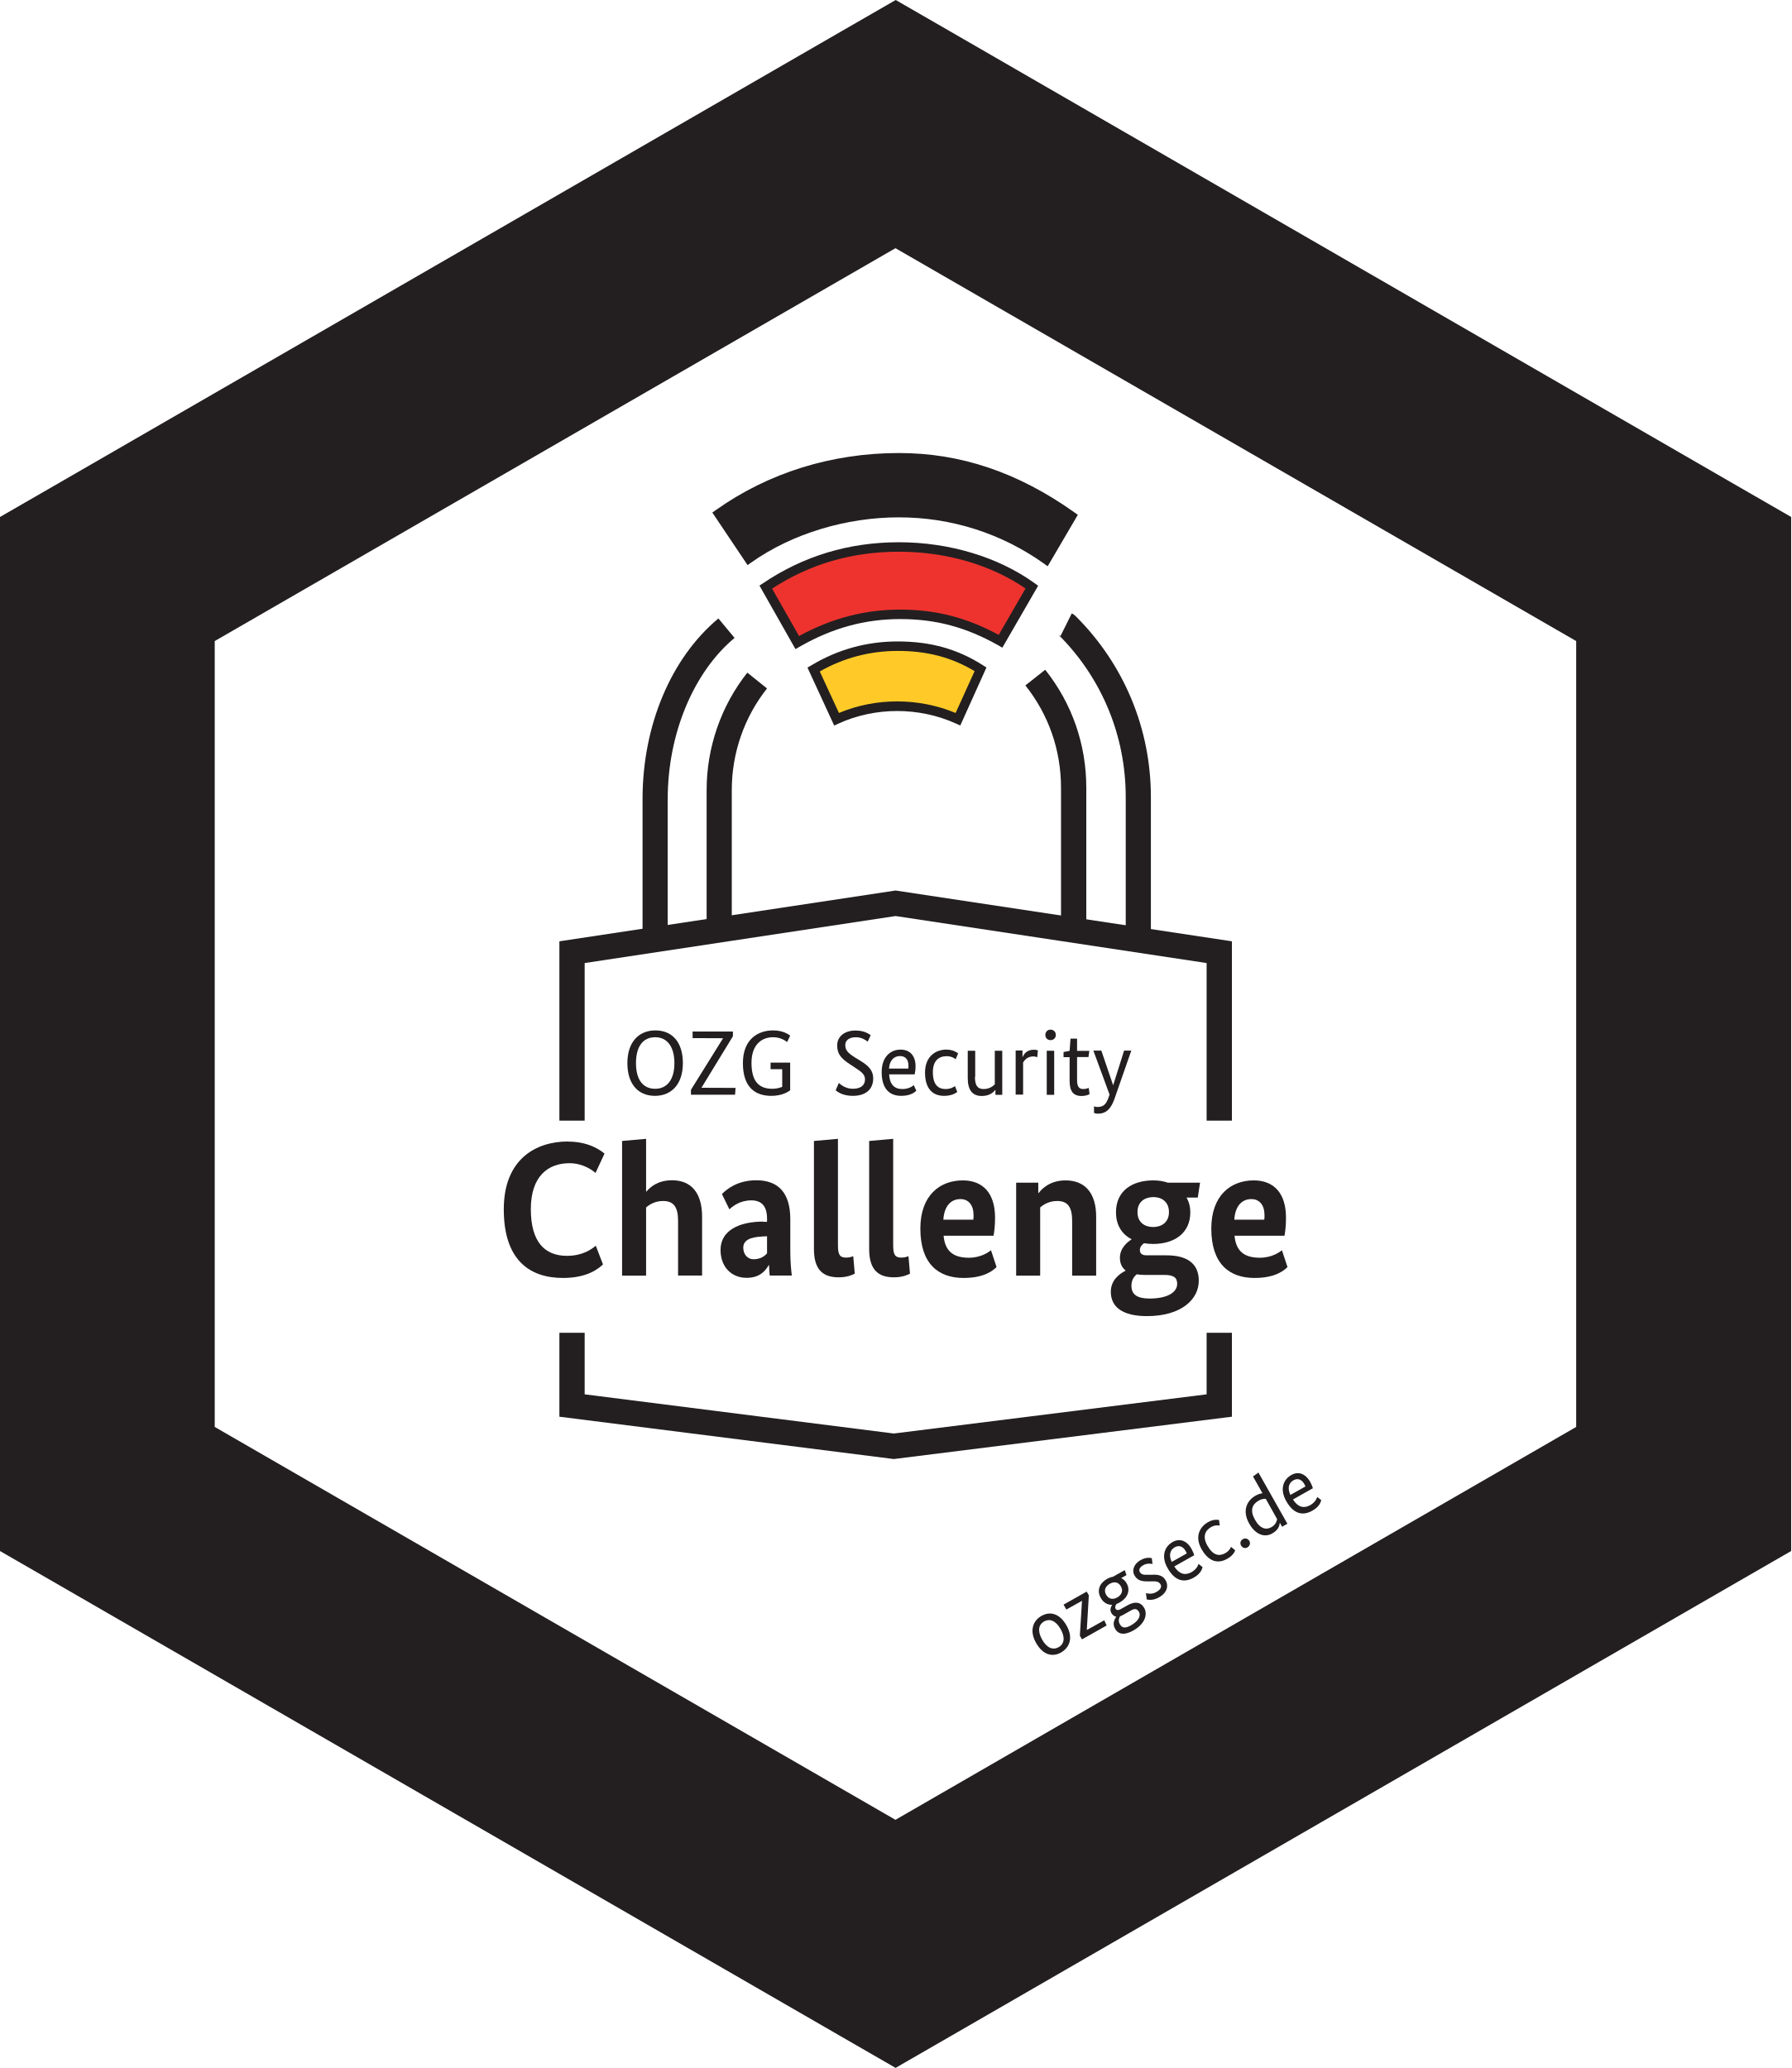
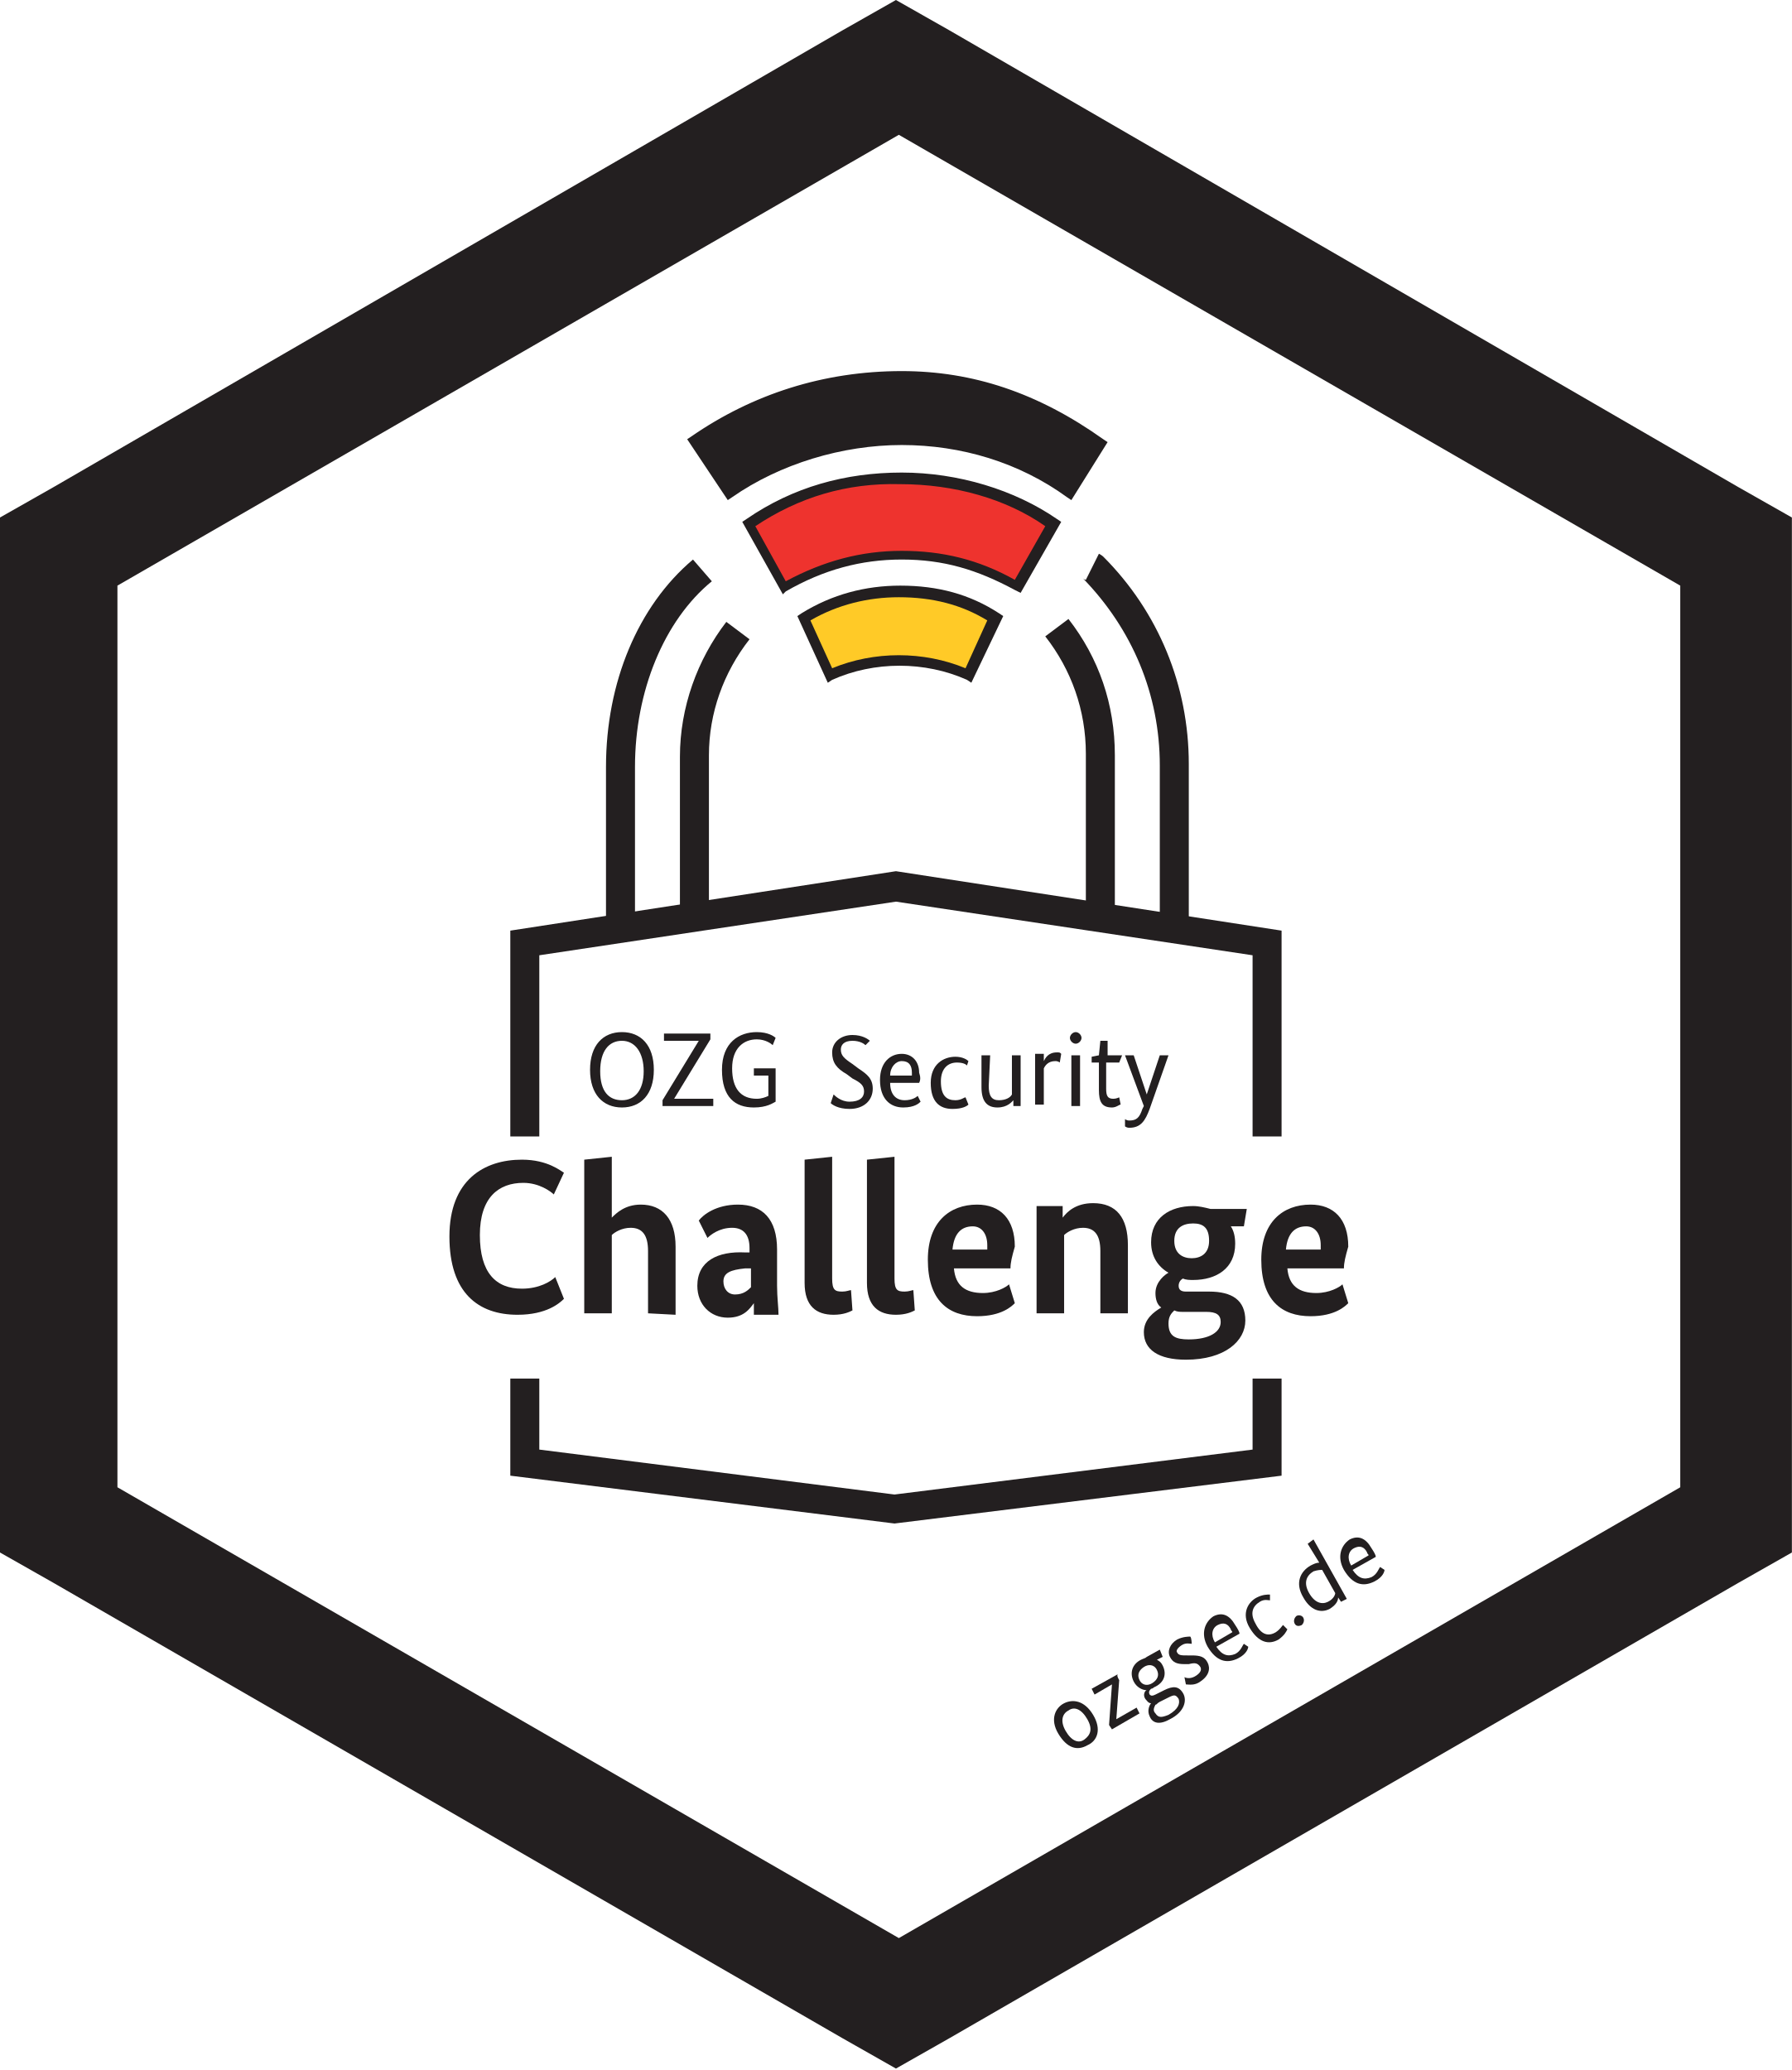
- <svg xmlns="http://www.w3.org/2000/svg" id="Layer_1" data-name="Layer 1" viewBox="0 0 141.73 163.65">
+ <svg xmlns="http://www.w3.org/2000/svg" version="1.1" id="Layer_1" x="0px" y="0px" viewBox="0 0 123.6 142.8" style="enable-background:new 0 0 123.6 142.8;" xml:space="preserve">
+   <style type="text/css">
+ 	.st0{fill:#231F20;}
+ 	.st1{fill:#FFCA27;}
+ 	.st2{fill:#EE332E;}
+ </style>
  <g>
-     <path d="m91.07,74.39h-2v-11.31c0-4.86-1.89-9.43-5.33-12.86h0s.06.06.17.11l.89-1.79c.17.08.28.19.34.25,3.82,3.82,5.92,8.9,5.92,14.29v11.31Z" fill="#231f20" />
-     <path d="m52.84,74.43h-2v-11.2c0-5.81,2.24-11.15,6-14.29l1.28,1.54c-3.26,2.72-5.29,7.61-5.29,12.76v11.2Z" fill="#231f20" />
-     <path d="m85.95,73.6h-2v-11.25c0-2.98-.97-5.78-2.82-8.11l1.57-1.24c2.13,2.68,3.25,5.92,3.25,9.35v11.25Z" fill="#231f20" />
-     <path d="m57.91,73.66h-2v-11.15c0-3.37,1.15-6.67,3.22-9.28l1.56,1.25c-1.8,2.26-2.79,5.11-2.79,8.03v11.15Z" fill="#231f20" />
-     <polygon points="97.47 88.68 95.47 88.68 95.47 76.21 70.86 72.49 46.26 76.21 46.26 88.68 44.26 88.68 44.26 74.49 70.86 70.47 97.47 74.49 97.47 88.68" fill="#231f20" />
-     <polygon points="70.72 115.46 44.26 112.11 44.26 105.47 46.26 105.47 46.26 110.34 70.72 113.44 95.47 110.34 95.47 105.47 97.47 105.47 97.47 112.11 70.72 115.46" fill="#231f20" />
+     <path class="st0" d="M82,64.1h-2V52.8c0-4.9-1.9-9.4-5.3-12.9l0,0c0,0,0.1,0.1,0.2,0.1l0.9-1.8c0.2,0.1,0.3,0.2,0.3,0.2   c3.8,3.8,5.9,8.9,5.9,14.3L82,64.1L82,64.1z" />
+     <path class="st0" d="M43.8,64.1h-2V52.9c0-5.8,2.2-11.1,6-14.3l1.3,1.5c-3.3,2.7-5.3,7.6-5.3,12.8L43.8,64.1L43.8,64.1z" />
+     <path class="st0" d="M76.9,63.3h-2V52c0-3-1-5.8-2.8-8.1l1.6-1.2c2.1,2.7,3.2,5.9,3.2,9.4V63.3z" />
+     <path class="st0" d="M48.9,63.3h-2V52.2c0-3.4,1.2-6.7,3.2-9.3l1.6,1.2c-1.8,2.3-2.8,5.1-2.8,8L48.9,63.3L48.9,63.3z" />
+     <polygon class="st0" points="88.4,78.4 86.4,78.4 86.4,65.9 61.8,62.2 37.2,65.9 37.2,78.4 35.2,78.4 35.2,64.2 61.8,60.1    88.4,64.2  " />
+     <polygon class="st0" points="61.7,105.1 35.2,101.8 35.2,95.1 37.2,95.1 37.2,100 61.7,103.1 86.4,100 86.4,95.1 88.4,95.1    88.4,101.8  " />
  </g>
  <g>
    <g>
      <g>
-         <path d="m65.27,54.94c1.74-.8,3.67-1.23,5.71-1.23s3.96.43,5.7,1.22" fill="#ffca27" />
-         <path d="m65.43,55.28l-.31-.68c3.63-1.67,8.03-1.68,11.72-.01l-.31.68c-3.49-1.58-7.66-1.57-11.1.01Z" fill="#231f20" />
+         <path class="st1" d="M56.3,44.6c1.7-0.8,3.7-1.2,5.7-1.2c2,0,4,0.4,5.7,1.2" />
+         <path class="st0" d="M56.5,45l-0.3-0.7c3.6-1.7,8-1.7,11.7,0l-0.3,0.7C64.1,43.4,59.9,43.4,56.5,45z" />
      </g>
      <g>
-         <path d="m66.18,56.91l-1.81-3.94c2.09-1.27,4.32-1.85,6.65-1.85s4.46.48,6.56,1.83l-1.79,3.95c-3.02-1.37-6.64-1.36-9.61,0Z" fill="#ffca27" />
-         <path d="m66,57.41l-2.11-4.58.29-.17c2.09-1.26,4.39-1.9,6.84-1.9,2.6,0,4.75.6,6.76,1.89l.27.17-2.07,4.59-.34-.15c-2.93-1.33-6.41-1.32-9.3,0l-.34.16Zm-1.14-4.28l1.52,3.29c2.9-1.22,6.3-1.22,9.23,0l1.5-3.31c-1.81-1.09-3.75-1.6-6.08-1.6-2.2,0-4.27.55-6.16,1.62Z" fill="#231f20" />
+         <path class="st1" d="M57.2,46.6l-1.8-3.9c2.1-1.3,4.3-1.8,6.7-1.8c2.3,0,4.5,0.5,6.6,1.8l-1.8,4C63.8,45.2,60.2,45.2,57.2,46.6     L57.2,46.6z" />
+         <path class="st0" d="M57.1,47.1l-2.1-4.6l0.3-0.2c2.1-1.3,4.4-1.9,6.8-1.9c2.6,0,4.8,0.6,6.8,1.9l0.3,0.2L67,47.1l-0.3-0.2     c-2.9-1.3-6.4-1.3-9.3,0L57.1,47.1L57.1,47.1z M55.9,42.8l1.5,3.3c2.9-1.2,6.3-1.2,9.2,0l1.5-3.3c-1.8-1.1-3.8-1.6-6.1-1.6     C59.9,41.2,57.8,41.7,55.9,42.8L55.9,42.8z" />
      </g>
    </g>
    <g>
-       <path d="m79.15,50.74c-2.56-1.44-5.02-2.13-7.95-2.13s-5.61.79-8.14,2.23l-2.48-4.38c3.26-2.21,6.82-3.18,10.53-3.18s7.46.97,10.52,3.17l-2.48,4.29Z" fill="#ee332e" />
-       <path d="m62.93,51.35l-2.84-5.01.29-.19c3.18-2.15,6.79-3.24,10.74-3.24s7.84,1.15,10.74,3.24l.28.2-2.83,4.9-.32-.18c-2.55-1.44-4.95-2.08-7.76-2.08s-5.38.71-7.95,2.18l-.33.19Zm-1.84-4.77l2.13,3.75c2.59-1.41,5.21-2.09,8-2.09s5.25.62,7.8,2l2.12-3.67c-2.74-1.88-6.29-2.91-10.02-2.91s-7.05.98-10.03,2.92Z" fill="#231f20" />
+       <path class="st2" d="M70.2,40.4c-2.6-1.4-5-2.1-8-2.1c-2.9,0-5.6,0.8-8.1,2.2l-2.5-4.4c3.3-2.2,6.8-3.2,10.5-3.2    c3.7,0,7.5,1,10.5,3.2C72.7,36.1,70.2,40.4,70.2,40.4z" />
+       <path class="st0" d="M54,41l-2.8-5l0.3-0.2c3.2-2.2,6.8-3.2,10.7-3.2s7.8,1.2,10.7,3.2l0.3,0.2l-2.8,4.9L70,40.7    c-2.6-1.4-4.9-2.1-7.8-2.1c-2.8,0-5.4,0.7-8,2.2L54,41L54,41z M52.1,36.3l2.1,3.8c2.6-1.4,5.2-2.1,8-2.1c2.8,0,5.3,0.6,7.8,2    l2.1-3.7c-2.7-1.9-6.3-2.9-10-2.9C58.4,33.3,55.1,34.3,52.1,36.3L52.1,36.3z" />
    </g>
    <g>
-       <path d="m82.77,44.26c-3.41-2.42-7.44-3.7-11.65-3.7s-8.46,1.21-11.88,3.63l-2.37-3.54c4.15-2.94,9.13-4.43,14.25-4.43s9.51,1.68,13.65,4.62l-2,3.41Z" fill="#231f20" />
-       <path d="m82.89,44.81l-.33-.24c-3.35-2.37-7.3-3.63-11.44-3.63s-8.42,1.27-11.66,3.56l-.31.22-2.79-4.16.3-.21c4.15-2.94,9.15-4.5,14.47-4.5,4.88,0,9.42,1.53,13.87,4.69l.28.2-2.38,4.06Zm-11.77-4.61c4.15,0,8.13,1.22,11.53,3.53l1.62-2.76c-4.23-2.93-8.54-4.36-13.16-4.36-5.03,0-9.77,1.43-13.73,4.15l1.96,2.91c3.32-2.25,7.48-3.48,11.78-3.48Z" fill="#231f20" />
+       <path class="st0" d="M73.8,33.9c-3.4-2.4-7.4-3.7-11.7-3.7s-8.5,1.2-11.9,3.6l-2.4-3.5c4.2-2.9,9.1-4.4,14.2-4.4s9.5,1.7,13.7,4.6    L73.8,33.9L73.8,33.9z" />
+       <path class="st0" d="M73.9,34.5l-0.3-0.2c-3.3-2.4-7.3-3.6-11.4-3.6s-8.4,1.3-11.7,3.6l-0.3,0.2l-2.8-4.2l0.3-0.2    c4.2-2.9,9.1-4.5,14.5-4.5c4.9,0,9.4,1.5,13.9,4.7l0.3,0.2L73.9,34.5L73.9,34.5z M62.2,29.9c4.2,0,8.1,1.2,11.5,3.5l1.6-2.8    c-4.2-2.9-8.5-4.4-13.2-4.4c-5,0-9.8,1.4-13.7,4.2l2,2.9C53.7,31.1,57.9,29.9,62.2,29.9L62.2,29.9z" />
    </g>
  </g>
  <g>
-     <path d="m83.95,130.77c-.67.38-1.43.21-1.98-.77s-.22-1.76.44-2.13,1.42-.22,1.98.77.21,1.76-.44,2.13Zm-1.34-2.46c-.42.24-.55.73-.16,1.43s.88.85,1.31.61.55-.74.16-1.43-.88-.85-1.31-.61Z" fill="#231f20" />
-     <path d="m86.15,126.24l-.16,2.75h0s1.38-.77,1.38-.77l.19.41-1.95,1.1-.17-.29.17-2.76h0s-1.24.69-1.24.69l-.22-.39,1.83-1.03.17.29Z" fill="#231f20" />
-     <path d="m89.12,124.65l-.41.23c.18.09.33.23.43.41.33.58.06,1.18-.55,1.52-.08.05-.16.08-.24.11-.07.09-.16.25-.08.39.06.11.19.14.4.03l.55-.31c.57-.32,1.03-.27,1.31.21.29.51.07,1.27-.88,1.8-.65.36-1.16.33-1.43-.16-.23-.41-.02-.76.1-.94h0c-.17-.03-.3-.15-.39-.3-.16-.28.01-.56.07-.64h0c-.35,0-.69-.15-.91-.56-.34-.61-.06-1.18.51-1.5.15-.08.3-.14.45-.16l.94-.53.14.39Zm-.5,3.25c-.09.16-.16.38-.01.64.17.31.45.32.86.09.66-.37.8-.79.65-1.07-.15-.26-.34-.29-.65-.11l-.6.34c-.09.05-.17.09-.24.11Zm-.81-2.57c-.31.18-.51.48-.29.87s.58.38.88.21.51-.48.29-.87-.58-.38-.88-.21Z" fill="#231f20" />
-     <path d="m91.19,123.76c-.14-.02-.43-.07-.73.1s-.37.37-.28.53c.12.22.3.24.67.23h.26c.55-.04.91.06,1.13.46s.13.94-.53,1.32c-.45.26-.79.21-.98.17l-.06-.5c.19.05.48.1.81-.08.35-.19.45-.42.35-.6-.15-.26-.37-.26-.77-.25h-.26c-.51.01-.83-.1-1.04-.48-.23-.4-.03-.91.48-1.2.44-.25.75-.18.89-.16l.06.46Z" fill="#231f20" />
-     <path d="m94.49,123.07l-1.58.89c.39.61.85.73,1.35.46.43-.24.53-.55.57-.66l.32.25c-.04.14-.13.52-.71.84-.77.43-1.49.25-2.06-.76-.54-.95-.22-1.71.39-2.06.56-.32,1.13-.13,1.51.55.1.18.16.34.21.49Zm-1.78.53l1.19-.67c-.03-.07-.06-.13-.09-.19-.21-.38-.53-.48-.86-.3-.38.21-.49.64-.24,1.16Z" fill="#231f20" />
-     <path d="m96.5,120.72c-.08-.01-.37-.05-.67.12-.49.28-.7.77-.3,1.47.44.78.93.87,1.41.6.29-.16.41-.37.46-.5l.33.27c-.05.15-.19.43-.64.68-.71.4-1.44.25-2.02-.77s-.11-1.79.52-2.14c.41-.23.7-.19.86-.17l.06.45Z" fill="#231f20" />
-     <path d="m98.71,122.45c-.18.1-.39.06-.51-.14s-.04-.41.14-.51.4-.05.51.14.03.41-.15.51Z" fill="#231f20" />
-     <path d="m99.33,118.36c.24-.13.43-.18.56-.19l-.75-1.33.43-.31,2.29,4.05-.42.24-.17-.31h-.01c-.02.15-.05.53-.6.84-.59.34-1.32.11-1.82-.78-.59-1.05-.16-1.84.5-2.21Zm1.71,1.84l-.89-1.59c-.13-.01-.32,0-.56.14-.53.3-.71.78-.29,1.52s.9.81,1.3.58c.37-.21.42-.51.45-.65Z" fill="#231f20" />
-     <path d="m103.88,117.77l-1.58.89c.39.61.85.73,1.35.46.43-.24.53-.55.57-.66l.32.25c-.04.14-.13.52-.71.84-.77.43-1.49.25-2.06-.76-.54-.95-.22-1.71.39-2.06.56-.32,1.13-.13,1.51.55.1.18.16.34.21.49Zm-1.78.53l1.19-.67c-.03-.07-.06-.13-.09-.19-.21-.38-.53-.48-.86-.3-.38.21-.49.64-.24,1.16Z" fill="#231f20" />
+     <path class="st0" d="M75,120.4c-0.7,0.4-1.4,0.2-2-0.8s-0.2-1.8,0.4-2.1s1.4-0.2,2,0.8C76,119.3,75.7,120.1,75,120.4z M73.7,118   c-0.4,0.2-0.6,0.7-0.2,1.4s0.9,0.9,1.3,0.6s0.6-0.7,0.2-1.4S74.1,117.7,73.7,118z" />
+     <path class="st0" d="M77.2,115.9l-0.2,2.7l0,0l1.4-0.8l0.2,0.4l-1.9,1.1l-0.2-0.3l0.2-2.8l0,0l-1.2,0.7l-0.2-0.4l1.8-1   C77,115.6,77.2,115.9,77.2,115.9z" />
+     <path class="st0" d="M80.2,114.3l-0.4,0.2c0.2,0.1,0.3,0.2,0.4,0.4c0.3,0.6,0.1,1.2-0.6,1.5c-0.1,0.1-0.2,0.1-0.2,0.1   c-0.1,0.1-0.2,0.2-0.1,0.4c0.1,0.1,0.2,0.1,0.4,0l0.6-0.3c0.6-0.3,1-0.3,1.3,0.2c0.3,0.5,0.1,1.3-0.9,1.8c-0.7,0.4-1.2,0.3-1.4-0.2   c-0.2-0.4,0-0.8,0.1-0.9l0,0c-0.2,0-0.3-0.2-0.4-0.3c-0.2-0.3,0-0.6,0.1-0.6l0,0c-0.3,0-0.7-0.2-0.9-0.6c-0.3-0.6-0.1-1.2,0.5-1.5   c0.2-0.1,0.3-0.1,0.4-0.2l0.9-0.5L80.2,114.3L80.2,114.3z M79.7,117.6c-0.1,0.2-0.2,0.4,0,0.6c0.2,0.3,0.4,0.3,0.9,0.1   c0.7-0.4,0.8-0.8,0.7-1.1c-0.2-0.3-0.3-0.3-0.7-0.1l-0.6,0.3C79.8,117.5,79.8,117.6,79.7,117.6L79.7,117.6z M78.9,115   c-0.3,0.2-0.5,0.5-0.3,0.9s0.6,0.4,0.9,0.2s0.5-0.5,0.3-0.9S79.2,114.8,78.9,115z" />
+     <path class="st0" d="M82.2,113.4c-0.1,0-0.4-0.1-0.7,0.1s-0.4,0.4-0.3,0.5c0.1,0.2,0.3,0.2,0.7,0.2h0.3c0.6,0,0.9,0.1,1.1,0.5   s0.1,0.9-0.5,1.3c-0.4,0.3-0.8,0.2-1,0.2l-0.1-0.5c0.2,0.1,0.5,0.1,0.8-0.1c0.3-0.2,0.4-0.4,0.3-0.6c-0.2-0.3-0.4-0.3-0.8-0.2h-0.3   c-0.5,0-0.8-0.1-1-0.5c-0.2-0.4,0-0.9,0.5-1.2c0.4-0.2,0.8-0.2,0.9-0.2C82.2,113,82.2,113.4,82.2,113.4z" />
+     <path class="st0" d="M85.5,112.7l-1.6,0.9c0.4,0.6,0.8,0.7,1.3,0.5c0.4-0.2,0.5-0.6,0.6-0.7l0.3,0.2c0,0.1-0.1,0.5-0.7,0.8   c-0.8,0.4-1.5,0.2-2.1-0.8c-0.5-0.9-0.2-1.7,0.4-2.1c0.6-0.3,1.1-0.1,1.5,0.6C85.4,112.4,85.5,112.6,85.5,112.7z M83.8,113.3   l1.2-0.7c0-0.1-0.1-0.1-0.1-0.2c-0.2-0.4-0.5-0.5-0.9-0.3C83.6,112.3,83.5,112.8,83.8,113.3z" />
+     <path class="st0" d="M87.6,110.4c-0.1,0-0.4-0.1-0.7,0.1c-0.5,0.3-0.7,0.8-0.3,1.5c0.4,0.8,0.9,0.9,1.4,0.6   c0.3-0.2,0.4-0.4,0.5-0.5l0.3,0.3c-0.1,0.2-0.2,0.4-0.6,0.7c-0.7,0.4-1.4,0.2-2-0.8s-0.1-1.8,0.5-2.1c0.4-0.2,0.7-0.2,0.9-0.2   L87.6,110.4L87.6,110.4z" />
+     <path class="st0" d="M89.8,112.1c-0.2,0.1-0.4,0.1-0.5-0.1s0-0.4,0.1-0.5s0.4-0.1,0.5,0.1S89.9,112,89.8,112.1L89.8,112.1z" />
+     <path class="st0" d="M90.4,108c0.2-0.1,0.4-0.2,0.6-0.2l-0.8-1.3l0.4-0.3l2.3,4.1l-0.4,0.2l-0.2-0.3h0c0,0.2-0.1,0.5-0.6,0.8   c-0.6,0.3-1.3,0.1-1.8-0.8C89.3,109.2,89.7,108.4,90.4,108L90.4,108z M92.1,109.9l-0.9-1.6c-0.1,0-0.3,0-0.6,0.1   c-0.5,0.3-0.7,0.8-0.3,1.5s0.9,0.8,1.3,0.6C92,110.3,92.1,110,92.1,109.9L92.1,109.9z" />
+     <path class="st0" d="M94.9,107.4l-1.6,0.9c0.4,0.6,0.8,0.7,1.3,0.5c0.4-0.2,0.5-0.6,0.6-0.7l0.3,0.2c0,0.1-0.1,0.5-0.7,0.8   c-0.8,0.4-1.5,0.2-2.1-0.8c-0.5-0.9-0.2-1.7,0.4-2.1c0.6-0.3,1.1-0.1,1.5,0.6C94.8,107.1,94.9,107.3,94.9,107.4z M93.2,108l1.2-0.7   c0-0.1-0.1-0.1-0.1-0.2c-0.2-0.4-0.5-0.5-0.9-0.3C93,107,92.9,107.5,93.2,108z" />
  </g>
  <g>
-     <path d="m51.82,86.72c-1.29,0-2.18-.89-2.18-2.59s.93-2.59,2.22-2.59,2.17.89,2.17,2.59-.93,2.59-2.21,2.59Zm.02-4.64c-.94,0-1.52.7-1.52,2.05s.58,2.03,1.52,2.03,1.52-.72,1.52-2.03-.58-2.05-1.52-2.05Z" fill="#231f20" />
-     <path d="m57.98,82.02l-2.48,4.06h0s2.7.01,2.7.01l-.04.54h-3.49v-.39l2.54-4.08h0s-2.41-.01-2.41-.01v-.52h3.19v.39Z" fill="#231f20" />
-     <path d="m61.17,81.54c.81,0,1.23.33,1.35.41l-.24.51c-.13-.09-.5-.38-1.11-.38-.89,0-1.71.57-1.71,2.03s.58,2.05,1.65,2.05c.31,0,.57-.07.78-.15v-1.4h-.92v-.52h1.55v2.19c-.15.11-.62.44-1.49.44-1.3,0-2.25-.7-2.25-2.59s1.19-2.59,2.39-2.59Z" fill="#231f20" />
-     <path d="m68.64,82.42c-.09-.07-.43-.34-.92-.34-.57,0-.84.28-.84.61,0,.39.17.62.78,1l.44.27c.6.37.99.74.99,1.37,0,.84-.55,1.39-1.62,1.39-.76,0-1.19-.3-1.35-.44l.25-.58c.12.11.52.46,1.1.46.68,0,.97-.32.97-.73,0-.39-.23-.58-.78-.94l-.44-.29c-.66-.44-.98-.78-.98-1.47s.56-1.18,1.45-1.18c.72,0,1.07.28,1.2.37l-.24.52Z" fill="#231f20" />
-     <path d="m72.38,85.02h-2.03c.04.79.41,1.16,1.04,1.16.53,0,.82-.23.91-.31l.2.44c-.08.09-.42.41-1.19.41-.94,0-1.55-.57-1.55-1.88,0-1.21.7-1.78,1.5-1.78.72,0,1.18.47,1.18,1.32,0,.25-.03.45-.07.63Zm-2.03-.46h1.52c.01-.09.01-.16.01-.23,0-.49-.25-.76-.67-.76-.49,0-.83.36-.87.99Z" fill="#231f20" />
-     <path d="m75.62,83.83c-.08-.07-.33-.25-.71-.25-.63,0-1.1.36-1.1,1.26,0,.99.41,1.34,1.01,1.34.38,0,.63-.15.74-.23l.18.46c-.13.1-.44.31-1.05.31-.87,0-1.5-.54-1.5-1.84s.86-1.82,1.69-1.82c.53,0,.82.22.93.3l-.2.47Z" fill="#231f20" />
-     <path d="m77.14,85.21c0,.68.2.97.68.97s.76-.24.89-.37v-2.66h.59v3.49h-.54v-.39h-.01c-.11.13-.39.48-1.07.48-.72,0-1.11-.44-1.11-1.42v-2.16h.59v2.06Z" fill="#231f20" />
-     <path d="m82.08,83.67s-.13-.07-.32-.07c-.46,0-.7.28-.81.49v2.53h-.59v-3.49h.54v.52h.01c.11-.25.34-.58.89-.58.15,0,.23.02.32.05l-.05.54Z" fill="#231f20" />
-     <path d="m83.12,82.31c-.23,0-.41-.16-.41-.41s.18-.42.41-.42.42.17.42.42-.19.41-.42.41Zm.29,4.33h-.59v-3.49h.59v3.49Z" fill="#231f20" />
-     <path d="m86.12,83.65h-.9v1.8c0,.53.14.73.49.73.21,0,.36-.06.43-.09l.07.49c-.07.04-.27.15-.64.15-.66,0-.94-.39-.94-1.19v-1.88h-.48v-.41l.48-.09.07-.97h.52v.97h.97l-.07.5Z" fill="#231f20" />
-     <path d="m88.22,86.85c-.28.81-.62,1.28-1.36,1.28-.18,0-.28-.05-.3-.07v-.51s.14.05.27.05c.48,0,.7-.22.89-.77l.07-.21-1.28-3.48h.63l.93,2.73h.01l.86-2.73h.57l-1.29,3.7Z" fill="#231f20" />
+     <path class="st0" d="M42.9,76.4c-1.3,0-2.2-0.9-2.2-2.6s0.9-2.6,2.2-2.6s2.2,0.9,2.2,2.6S44.2,76.4,42.9,76.4z M42.9,71.8   c-0.9,0-1.5,0.7-1.5,2.1s0.6,2,1.5,2s1.5-0.7,1.5-2S43.8,71.8,42.9,71.8z" />
+     <path class="st0" d="M49,71.7l-2.5,4.1l0,0l2.7,0l0,0.5h-3.5v-0.4l2.5-4.1l0,0l-2.4,0v-0.5H49L49,71.7L49,71.7z" />
+     <path class="st0" d="M52.2,71.2c0.8,0,1.2,0.3,1.3,0.4l-0.2,0.5c-0.1-0.1-0.5-0.4-1.1-0.4c-0.9,0-1.7,0.6-1.7,2s0.6,2.1,1.7,2.1   c0.3,0,0.6-0.1,0.8-0.2v-1.4H52v-0.5h1.5V76c-0.2,0.1-0.6,0.4-1.5,0.4c-1.3,0-2.2-0.7-2.2-2.6S51,71.2,52.2,71.2L52.2,71.2z" />
+     <path class="st0" d="M59.7,72.1c-0.1-0.1-0.4-0.3-0.9-0.3c-0.6,0-0.8,0.3-0.8,0.6c0,0.4,0.2,0.6,0.8,1l0.4,0.3c0.6,0.4,1,0.7,1,1.4   c0,0.8-0.6,1.4-1.6,1.4c-0.8,0-1.2-0.3-1.3-0.4l0.2-0.6c0.1,0.1,0.5,0.5,1.1,0.5c0.7,0,1-0.3,1-0.7c0-0.4-0.2-0.6-0.8-0.9l-0.4-0.3   c-0.7-0.4-1-0.8-1-1.5s0.6-1.2,1.4-1.2c0.7,0,1.1,0.3,1.2,0.4L59.7,72.1L59.7,72.1z" />
+     <path class="st0" d="M63.4,74.7h-2c0,0.8,0.4,1.2,1,1.2c0.5,0,0.8-0.2,0.9-0.3l0.2,0.4c-0.1,0.1-0.4,0.4-1.2,0.4   c-0.9,0-1.6-0.6-1.6-1.9c0-1.2,0.7-1.8,1.5-1.8c0.7,0,1.2,0.5,1.2,1.3C63.5,74.3,63.5,74.5,63.4,74.7L63.4,74.7z M61.4,74.2h1.5   c0-0.1,0-0.2,0-0.2c0-0.5-0.2-0.8-0.7-0.8C61.8,73.2,61.4,73.6,61.4,74.2L61.4,74.2z" />
+     <path class="st0" d="M66.7,73.5c-0.1-0.1-0.3-0.2-0.7-0.2c-0.6,0-1.1,0.4-1.1,1.3c0,1,0.4,1.3,1,1.3c0.4,0,0.6-0.2,0.7-0.2l0.2,0.5   c-0.1,0.1-0.4,0.3-1.1,0.3c-0.9,0-1.5-0.5-1.5-1.8s0.9-1.8,1.7-1.8c0.5,0,0.8,0.2,0.9,0.3L66.7,73.5L66.7,73.5z" />
+     <path class="st0" d="M68.2,74.9c0,0.7,0.2,1,0.7,1s0.8-0.2,0.9-0.4v-2.7h0.6v3.5h-0.5v-0.4h0c-0.1,0.1-0.4,0.5-1.1,0.5   c-0.7,0-1.1-0.4-1.1-1.4v-2.2h0.6L68.2,74.9L68.2,74.9z" />
+     <path class="st0" d="M73.1,73.3c0,0-0.1-0.1-0.3-0.1c-0.5,0-0.7,0.3-0.8,0.5v2.5h-0.6v-3.5H72v0.5h0c0.1-0.2,0.3-0.6,0.9-0.6   c0.2,0,0.2,0,0.3,0.1L73.1,73.3L73.1,73.3z" />
+     <path class="st0" d="M74.2,72c-0.2,0-0.4-0.2-0.4-0.4s0.2-0.4,0.4-0.4s0.4,0.2,0.4,0.4S74.4,72,74.2,72z M74.5,76.3h-0.6v-3.5h0.6   V76.3z" />
+     <path class="st0" d="M77.2,73.3h-0.9v1.8c0,0.5,0.1,0.7,0.5,0.7c0.2,0,0.4-0.1,0.4-0.1l0.1,0.5c-0.1,0-0.3,0.2-0.6,0.2   c-0.7,0-0.9-0.4-0.9-1.2v-1.9h-0.5v-0.4l0.5-0.1l0.1-1h0.5v1h1L77.2,73.3L77.2,73.3z" />
+     <path class="st0" d="M79.3,76.5c-0.3,0.8-0.6,1.3-1.4,1.3c-0.2,0-0.3-0.1-0.3-0.1v-0.5c0,0,0.1,0.1,0.3,0.1c0.5,0,0.7-0.2,0.9-0.8   l0.1-0.2l-1.3-3.5h0.6l0.9,2.7h0l0.9-2.7h0.6L79.3,76.5L79.3,76.5z" />
  </g>
  <g>
-     <path d="m44.96,90.34c1.77,0,2.71.82,2.87.95l-.71,1.53c-.23-.2-.97-.77-2.07-.77-1.69,0-3.05,1.04-3.05,3.63s1.09,3.7,2.86,3.7c1.25,0,1.95-.53,2.28-.8l.57,1.48c-.33.3-1.19,1.07-3.16,1.07-2.71,0-4.69-1.48-4.69-5.43s2.51-5.37,5.09-5.37Z" fill="#231f20" />
-     <path d="m53.65,100.95v-4.35c0-1.09-.36-1.56-1.18-1.56-.62,0-1.06.26-1.35.51v5.4h-1.9v-10.66l1.9-.17v4.17h.03c.27-.32.86-.89,2.03-.89,1.54,0,2.37,1.04,2.37,2.87v4.67h-1.9Z" fill="#231f20" />
-     <path d="m60.39,96.69h.3v-.26c0-.95-.41-1.44-1.24-1.44-.91,0-1.48.47-1.74.71l-.59-1.21c.35-.36,1.21-1.09,2.72-1.09,1.72,0,2.69.97,2.69,3.08v2.48c0,.85.06,1.51.12,1.98h-1.75c-.02-.21-.05-.53-.05-.82h-.03c-.26.45-.71,1-1.75,1-1.21,0-2.06-.88-2.06-2.21,0-1.54,1.48-2.24,3.37-2.24Zm-.77,2.96c.57,0,.89-.26,1.07-.47v-1.35l-.38.02c-.98.05-1.5.3-1.5.89,0,.53.35.91.8.91Z" fill="#231f20" />
-     <path d="m66.3,98.57c0,.76.18.95.65.95.27,0,.48-.08.56-.11l.12,1.38c-.17.09-.59.29-1.27.29-1.22,0-1.96-.57-1.96-2.24v-8.55l1.9-.17v8.45Z" fill="#231f20" />
-     <path d="m70.67,98.57c0,.76.18.95.65.95.27,0,.48-.08.56-.11l.12,1.38c-.17.09-.59.29-1.27.29-1.22,0-1.96-.57-1.96-2.24v-8.55l1.9-.17v8.45Z" fill="#231f20" />
-     <path d="m78.6,97.79h-3.94c.11,1.24.79,1.74,2,1.74.95,0,1.56-.44,1.75-.59l.44,1.33c-.23.21-.88.86-2.61.86-2,0-3.42-1.12-3.42-3.91,0-2.61,1.53-3.81,3.36-3.81,1.59,0,2.55,1.01,2.55,2.95,0,.67-.06,1.09-.12,1.44Zm-3.96-1.27h2.37c.02-.14.02-.24.02-.35,0-.79-.38-1.28-1.04-1.28-.74,0-1.28.53-1.35,1.63Z" fill="#231f20" />
-     <path d="m84.83,100.95v-4.35c0-1.09-.36-1.56-1.18-1.56-.62,0-1.06.26-1.35.51v5.4h-1.9v-7.36h1.75v.82h.03c.27-.36.92-1,2.13-1,1.57,0,2.42,1.04,2.42,2.87v4.67h-1.9Z" fill="#231f20" />
-     <path d="m90.75,104.15c-1.95,0-2.86-.73-2.86-1.93,0-.95.73-1.44,1.16-1.66v-.03c-.3-.24-.44-.57-.44-1,0-.82.68-1.3.91-1.44v-.03c-.74-.39-1.22-1.09-1.22-2.13,0-1.72,1.31-2.52,2.95-2.52.41,0,.8.06,1.15.18h2.55l-.18,1.18h-.89c.2.35.3.74.3,1.16,0,1.69-1.3,2.51-2.95,2.51-.24,0-.48-.02-.71-.06-.17.12-.33.3-.33.54,0,.26.15.42.53.42h1.59c1.59,0,2.54.63,2.54,2.01,0,1.48-1.39,2.8-4.1,2.8Zm.2-1.39c1.44,0,2.19-.5,2.19-1.16,0-.5-.27-.71-1.03-.71h-1.57c-.23,0-.42-.02-.6-.05-.21.18-.42.45-.42.91,0,.73.51,1.01,1.44,1.01Zm.32-8.03c-.67,0-1.27.35-1.27,1.19s.6,1.18,1.24,1.18,1.25-.35,1.25-1.18-.59-1.19-1.22-1.19Z" fill="#231f20" />
-     <path d="m101.62,97.79h-3.94c.11,1.24.79,1.74,2,1.74.95,0,1.56-.44,1.75-.59l.44,1.33c-.23.21-.88.86-2.61.86-2,0-3.42-1.12-3.42-3.91,0-2.61,1.53-3.81,3.36-3.81,1.59,0,2.55,1.01,2.55,2.95,0,.67-.06,1.09-.12,1.44Zm-3.96-1.27h2.37c.02-.14.02-.24.02-.35,0-.79-.38-1.28-1.04-1.28-.74,0-1.28.53-1.35,1.63Z" fill="#231f20" />
+     <path class="st0" d="M36,80c1.8,0,2.7,0.8,2.9,0.9l-0.7,1.5c-0.2-0.2-1-0.8-2.1-0.8c-1.7,0-3,1-3,3.6s1.1,3.7,2.9,3.7   c1.2,0,2-0.5,2.3-0.8l0.6,1.5c-0.3,0.3-1.2,1.1-3.2,1.1c-2.7,0-4.7-1.5-4.7-5.4S33.4,80,36,80L36,80z" />
+     <path class="st0" d="M44.7,90.6v-4.3c0-1.1-0.4-1.6-1.2-1.6c-0.6,0-1.1,0.3-1.3,0.5v5.4h-1.9V80l1.9-0.2V84h0   c0.3-0.3,0.9-0.9,2-0.9c1.5,0,2.4,1,2.4,2.9v4.7L44.7,90.6L44.7,90.6z" />
+     <path class="st0" d="M51.4,86.4h0.3v-0.3c0-0.9-0.4-1.4-1.2-1.4c-0.9,0-1.5,0.5-1.7,0.7l-0.6-1.2c0.3-0.4,1.2-1.1,2.7-1.1   c1.7,0,2.7,1,2.7,3.1v2.5c0,0.8,0.1,1.5,0.1,2H52c0-0.2,0-0.5,0-0.8h0c-0.3,0.4-0.7,1-1.8,1c-1.2,0-2.1-0.9-2.1-2.2   C48.1,87,49.5,86.3,51.4,86.4L51.4,86.4z M50.7,89.3c0.6,0,0.9-0.3,1.1-0.5v-1.3l-0.4,0c-1,0.1-1.5,0.3-1.5,0.9   C49.9,88.9,50.2,89.3,50.7,89.3L50.7,89.3z" />
+     <path class="st0" d="M57.4,88.2c0,0.8,0.2,0.9,0.7,0.9c0.3,0,0.5-0.1,0.6-0.1l0.1,1.4c-0.2,0.1-0.6,0.3-1.3,0.3c-1.2,0-2-0.6-2-2.2   V80l1.9-0.2C57.4,79.8,57.4,88.2,57.4,88.2z" />
+     <path class="st0" d="M61.7,88.2c0,0.8,0.2,0.9,0.7,0.9c0.3,0,0.5-0.1,0.6-0.1l0.1,1.4c-0.2,0.1-0.6,0.3-1.3,0.3c-1.2,0-2-0.6-2-2.2   V80l1.9-0.2C61.7,79.8,61.7,88.2,61.7,88.2z" />
+     <path class="st0" d="M69.7,87.5h-3.9c0.1,1.2,0.8,1.7,2,1.7c0.9,0,1.6-0.4,1.8-0.6l0.4,1.3c-0.2,0.2-0.9,0.9-2.6,0.9   c-2,0-3.4-1.1-3.4-3.9c0-2.6,1.5-3.8,3.4-3.8c1.6,0,2.6,1,2.6,2.9C69.8,86.7,69.7,87.1,69.7,87.5L69.7,87.5z M65.7,86.2h2.4   c0-0.1,0-0.2,0-0.3c0-0.8-0.4-1.3-1-1.3C66.3,84.6,65.8,85.1,65.7,86.2z" />
+     <path class="st0" d="M75.9,90.6v-4.3c0-1.1-0.4-1.6-1.2-1.6c-0.6,0-1.1,0.3-1.3,0.5v5.4h-1.9v-7.4h1.8v0.8h0c0.3-0.4,0.9-1,2.1-1   c1.6,0,2.4,1,2.4,2.9v4.7C77.8,90.6,75.9,90.6,75.9,90.6z" />
+     <path class="st0" d="M81.8,93.8c-1.9,0-2.9-0.7-2.9-1.9c0-0.9,0.7-1.4,1.2-1.7v0c-0.3-0.2-0.4-0.6-0.4-1c0-0.8,0.7-1.3,0.9-1.4v0   c-0.7-0.4-1.2-1.1-1.2-2.1c0-1.7,1.3-2.5,2.9-2.5c0.4,0,0.8,0.1,1.2,0.2H86l-0.2,1.2h-0.9c0.2,0.3,0.3,0.7,0.3,1.2   c0,1.7-1.3,2.5-2.9,2.5c-0.2,0-0.5,0-0.7-0.1c-0.2,0.1-0.3,0.3-0.3,0.5c0,0.3,0.2,0.4,0.5,0.4h1.6c1.6,0,2.5,0.6,2.5,2   C85.9,92.5,84.5,93.8,81.8,93.8L81.8,93.8z M82,92.4c1.4,0,2.2-0.5,2.2-1.2c0-0.5-0.3-0.7-1-0.7h-1.6c-0.2,0-0.4,0-0.6-0.1   c-0.2,0.2-0.4,0.4-0.4,0.9C80.6,92.2,81.1,92.4,82,92.4L82,92.4z M82.3,84.4c-0.7,0-1.3,0.3-1.3,1.2s0.6,1.2,1.2,1.2   s1.2-0.3,1.2-1.2S83,84.4,82.3,84.4z" />
+     <path class="st0" d="M92.7,87.5h-3.9c0.1,1.2,0.8,1.7,2,1.7c0.9,0,1.6-0.4,1.8-0.6l0.4,1.3c-0.2,0.2-0.9,0.9-2.6,0.9   c-2,0-3.4-1.1-3.4-3.9c0-2.6,1.5-3.8,3.4-3.8c1.6,0,2.6,1,2.6,2.9C92.8,86.7,92.7,87.1,92.7,87.5L92.7,87.5z M88.7,86.2h2.4   c0-0.1,0-0.2,0-0.3c0-0.8-0.4-1.3-1-1.3C89.3,84.6,88.8,85.1,88.7,86.2z" />
  </g>
-   <path d="m137.47,38.46L75.12,2.45l-4.25-2.45-4.25,2.45L4.25,38.46l-4.25,2.45v81.83l4.25,2.45,62.36,36,4.25,2.45,4.25-2.45,62.36-36,4.25-2.45V40.91l-4.25-2.45Zm-12.76,74.46l-53.86,31.09-53.86-31.09v-62.19l53.86-31.09,53.86,31.09v62.19Z" fill="#231f20" />
+   <path class="st0" d="M119.9,33.6L65.5,2.1L61.8,0l-3.7,2.1L3.7,33.6L0,35.7v71.4l3.7,2.1l54.4,31.4l3.7,2.1l3.7-2.1l54.4-31.4  l3.7-2.1V35.7L119.9,33.6z M115.9,102.6L62,133.7L8.1,102.6V40.4L62,9.3l53.9,31.1V102.6z" />
</svg>
